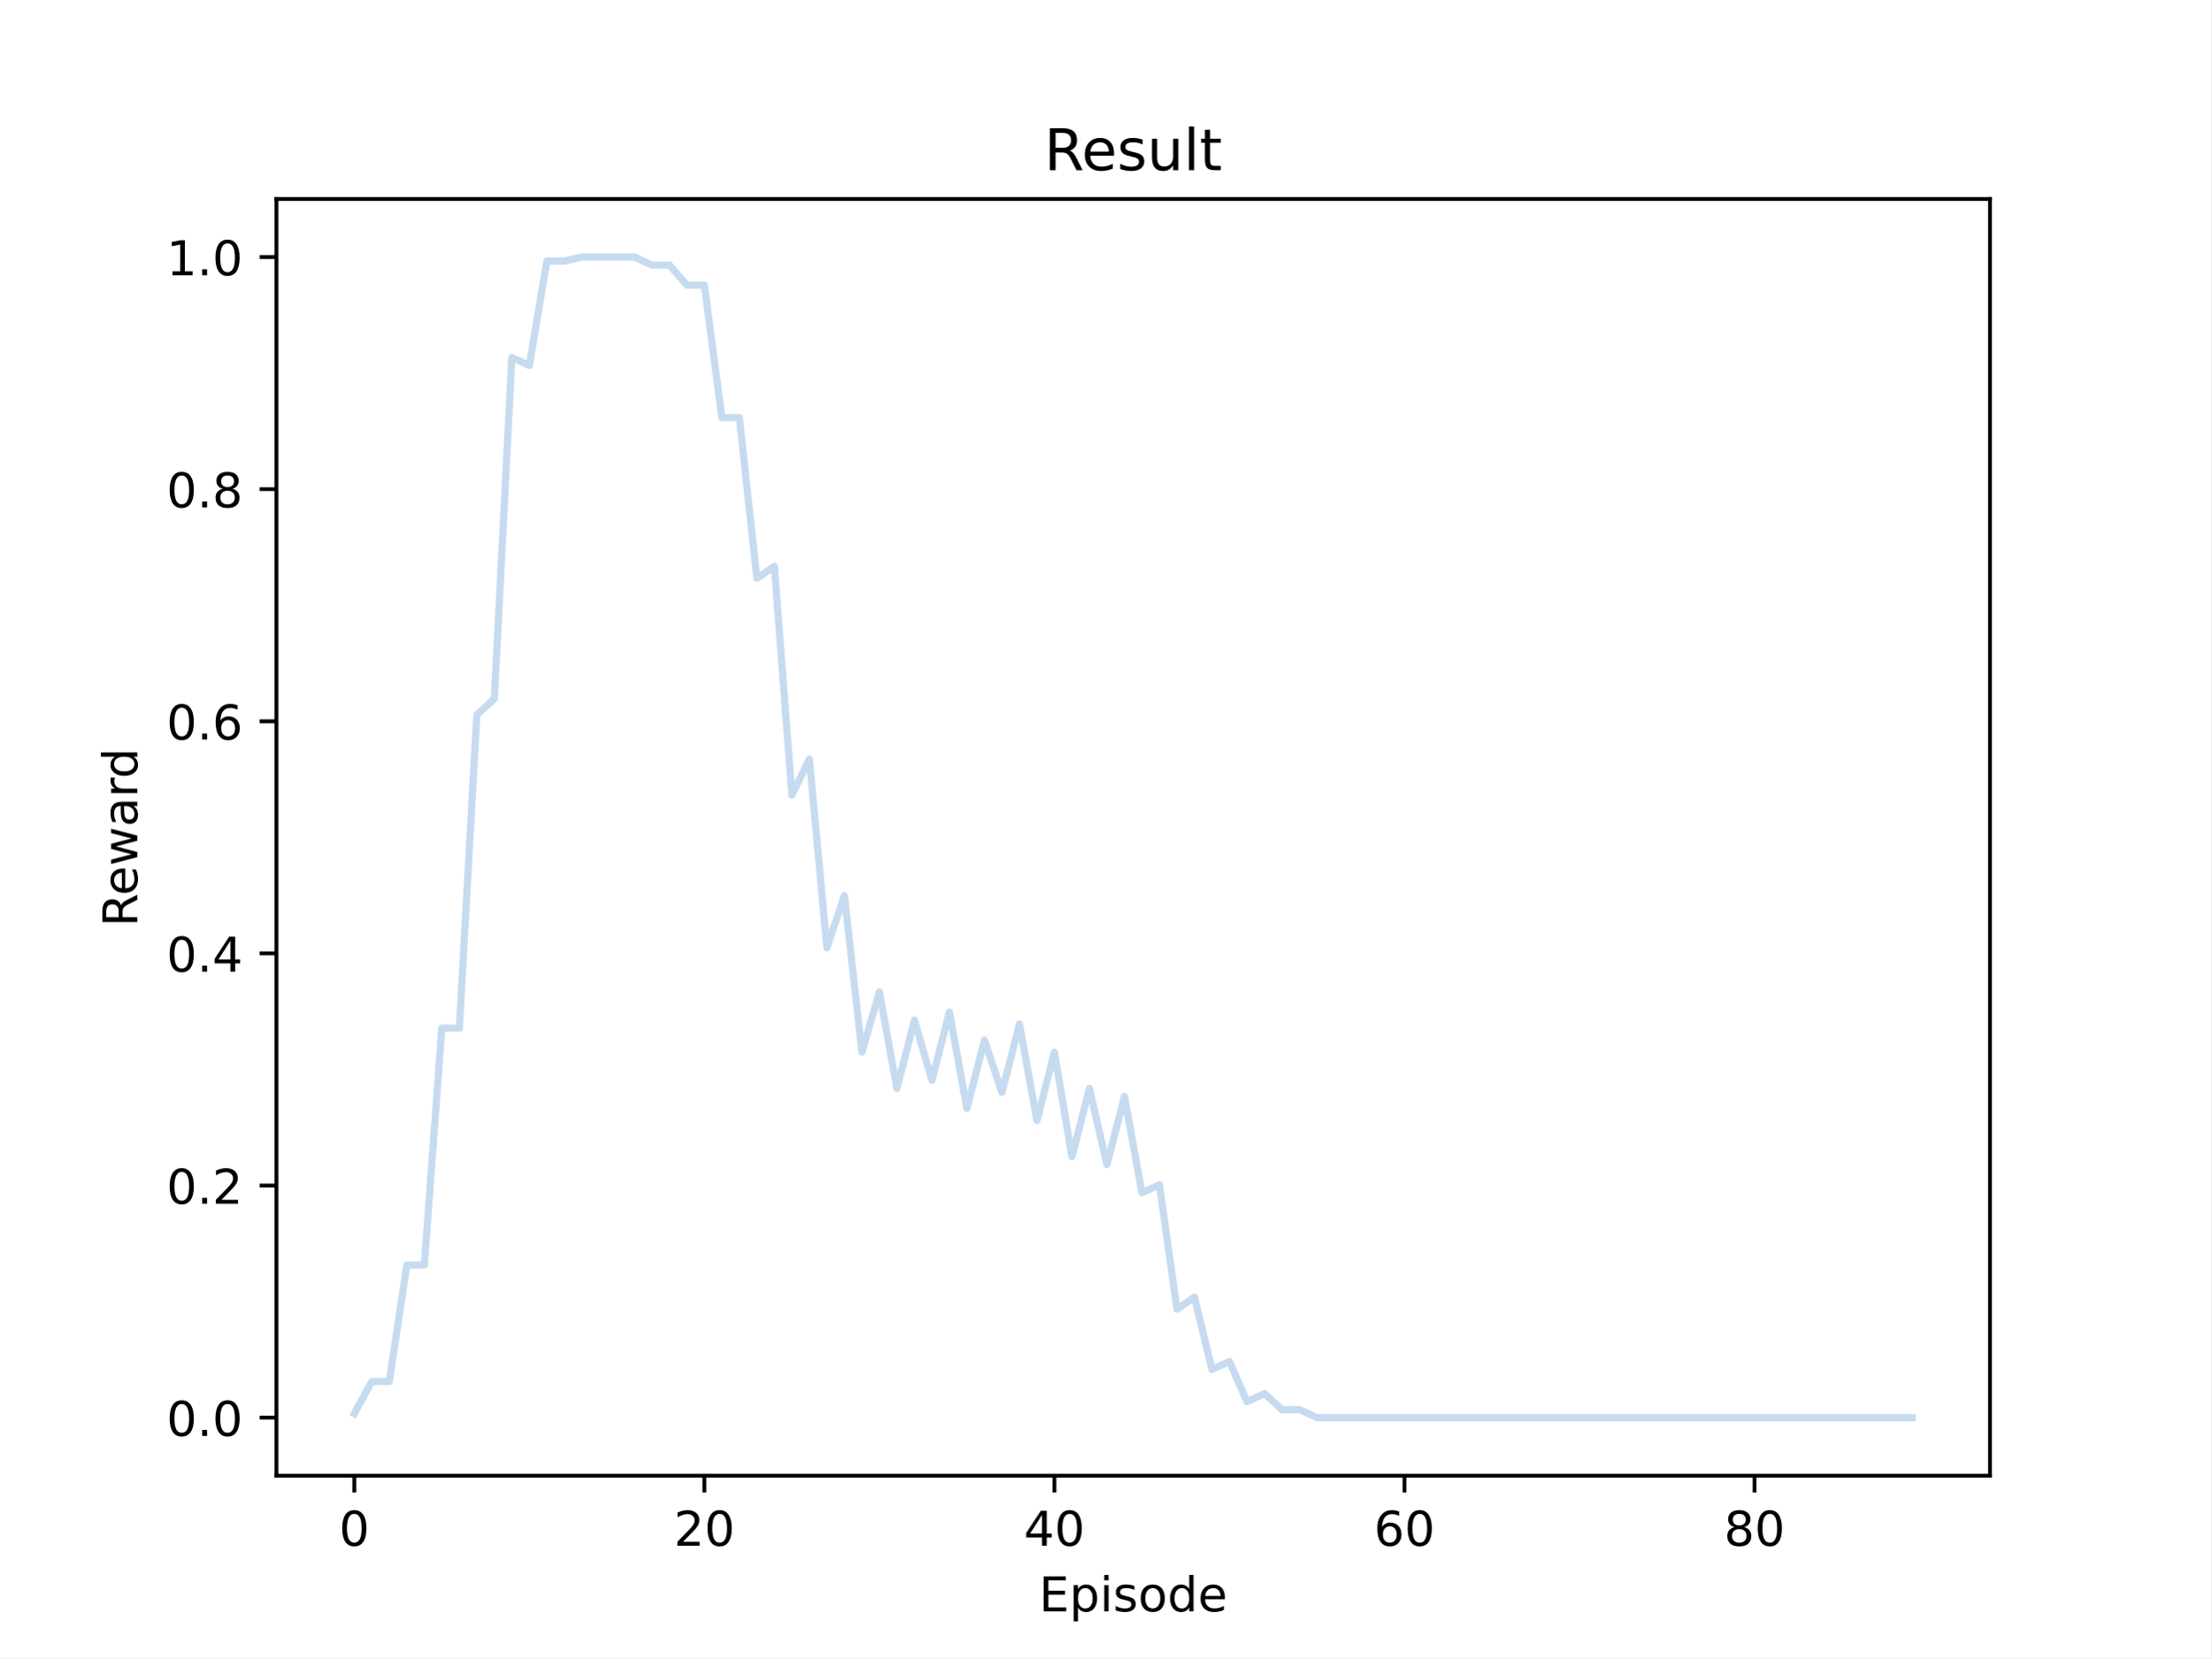
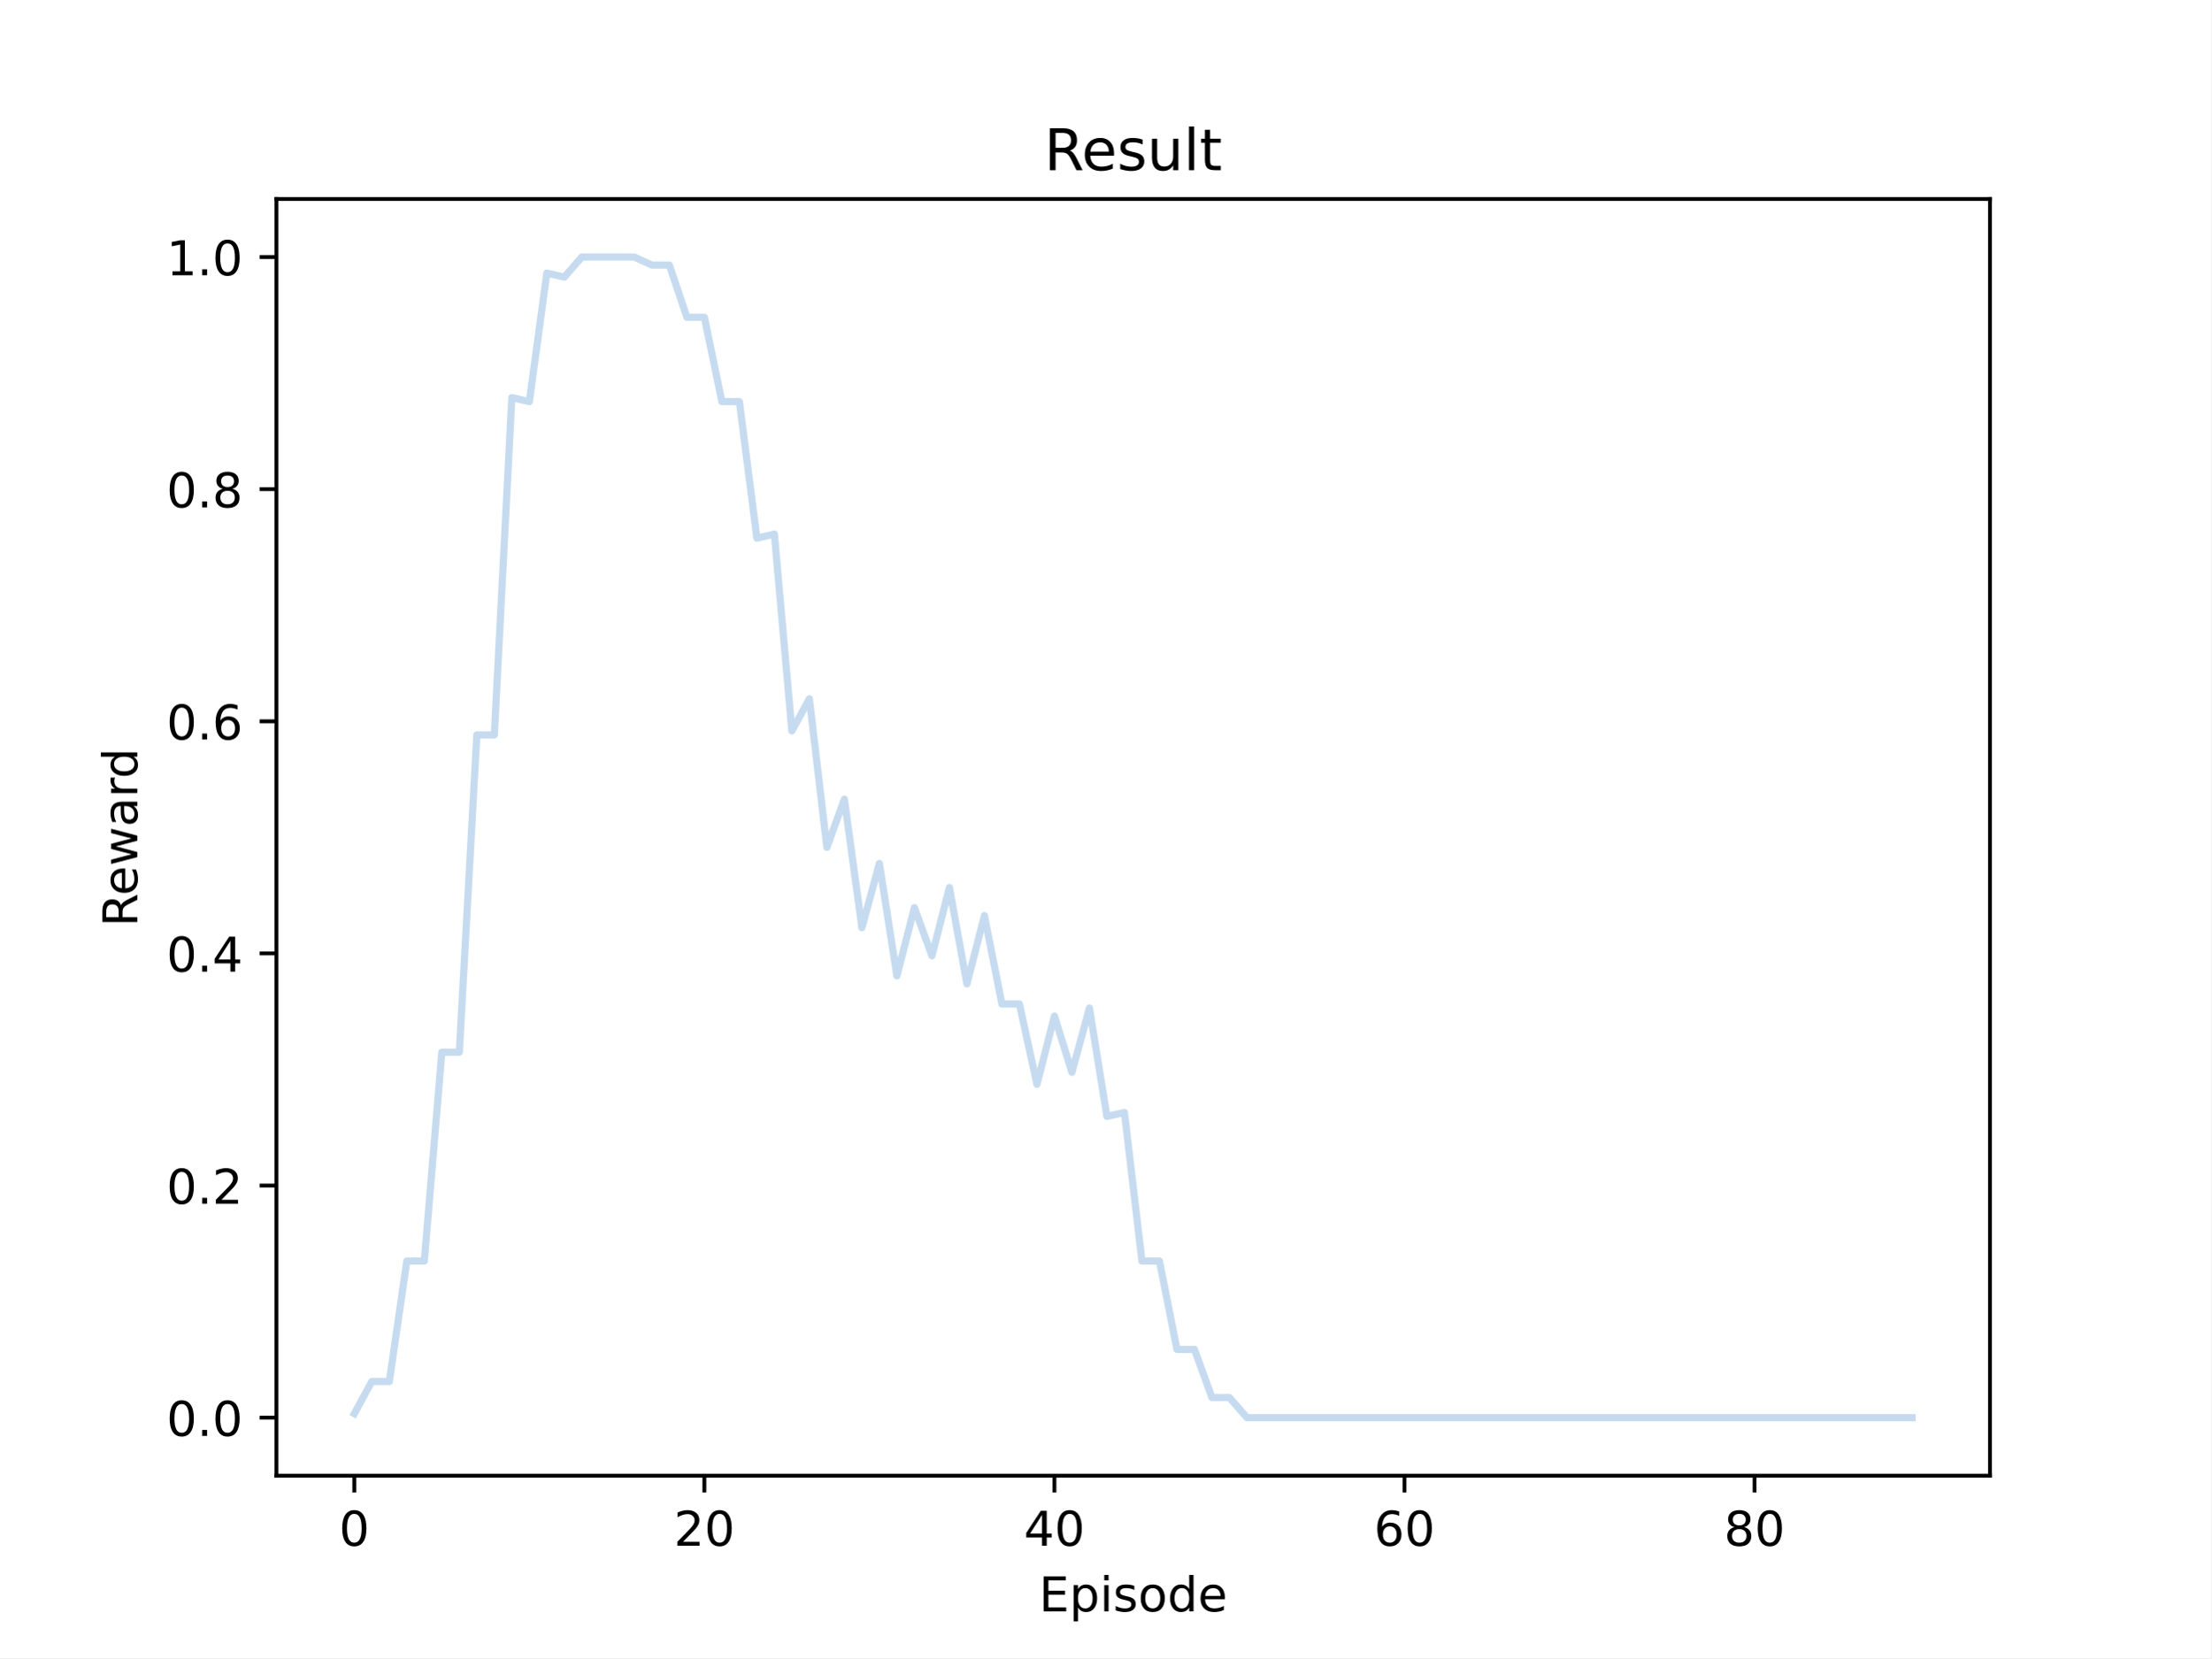
<svg xmlns="http://www.w3.org/2000/svg" xmlns:xlink="http://www.w3.org/1999/xlink" width="460.8pt" height="345.6pt" viewBox="0 0 460.8 345.6" version="1.1">
  <defs>
    <style type="text/css">*{stroke-linejoin: round; stroke-linecap: butt}</style>
  </defs>
  <g id="figure_1">
    <g id="patch_1">
      <path d="M 0 345.6  L 460.8 345.6  L 460.8 0  L 0 0  z " style="fill: #ffffff" />
    </g>
    <g id="axes_1">
      <g id="patch_2">
        <path d="M 57.6 307.584  L 414.72 307.584  L 414.72 41.472  L 57.6 41.472  z " style="fill: #ffffff" />
      </g>
      <g id="matplotlib.axis_1">
        <g id="xtick_1">
          <g id="line2d_1">
            <defs>
-               <path id="md823d28ae1" d="M 0 0  L 0 3.5  " style="stroke: #000000; stroke-width: 0.8" />
-             </defs>
-             <g>
-               <use xlink:href="#md823d28ae1" x="73.833" y="307.584" style="stroke: #000000; stroke-width: 0.8" />
+               <path id="m8171bc93e4" d="M 0 0  L 0 3.5  " style="stroke: #000000; stroke-width: 0.8" />
+             </defs>
+             <g>
+               <use xlink:href="#m8171bc93e4" x="73.833" y="307.584" style="stroke: #000000; stroke-width: 0.8" />
            </g>
          </g>
          <g id="text_1">
            <g transform="translate(70.65148 322.1824) scale(0.1 -0.1)">
              <defs>
                <path id="DejaVuSans-30" d="M 2034 4250  Q 1547 4250 1301 3770  Q 1056 3291 1056 2328  Q 1056 1369 1301 889  Q 1547 409 2034 409  Q 2525 409 2770 889  Q 3016 1369 3016 2328  Q 3016 3291 2770 3770  Q 2525 4250 2034 4250  z M 2034 4750  Q 2819 4750 3233 4129  Q 3647 3509 3647 2328  Q 3647 1150 3233 529  Q 2819 -91 2034 -91  Q 1250 -91 836 529  Q 422 1150 422 2328  Q 422 3509 836 4129  Q 1250 4750 2034 4750  z " transform="scale(0.015625)" />
              </defs>
              <use xlink:href="#DejaVuSans-30" />
            </g>
          </g>
        </g>
        <g id="xtick_2">
          <g id="line2d_2">
            <g>
-               <use xlink:href="#md823d28ae1" x="146.789" y="307.584" style="stroke: #000000; stroke-width: 0.8" />
+               <use xlink:href="#m8171bc93e4" x="146.789" y="307.584" style="stroke: #000000; stroke-width: 0.8" />
            </g>
          </g>
          <g id="text_2">
            <g transform="translate(140.4263 322.1824) scale(0.1 -0.1)">
              <defs>
                <path id="DejaVuSans-32" d="M 1228 531  L 3431 531  L 3431 0  L 469 0  L 469 531  Q 828 903 1448 1529  Q 2069 2156 2228 2338  Q 2531 2678 2651 2914  Q 2772 3150 2772 3378  Q 2772 3750 2511 3984  Q 2250 4219 1831 4219  Q 1534 4219 1204 4116  Q 875 4013 500 3803  L 500 4441  Q 881 4594 1212 4672  Q 1544 4750 1819 4750  Q 2544 4750 2975 4387  Q 3406 4025 3406 3419  Q 3406 3131 3298 2873  Q 3191 2616 2906 2266  Q 2828 2175 2409 1742  Q 1991 1309 1228 531  z " transform="scale(0.015625)" />
              </defs>
              <use xlink:href="#DejaVuSans-32" />
              <use xlink:href="#DejaVuSans-30" x="63.623" />
            </g>
          </g>
        </g>
        <g id="xtick_3">
          <g id="line2d_3">
            <g>
-               <use xlink:href="#md823d28ae1" x="219.745" y="307.584" style="stroke: #000000; stroke-width: 0.8" />
+               <use xlink:href="#m8171bc93e4" x="219.745" y="307.584" style="stroke: #000000; stroke-width: 0.8" />
            </g>
          </g>
          <g id="text_3">
            <g transform="translate(213.3824 322.1824) scale(0.1 -0.1)">
              <defs>
                <path id="DejaVuSans-34" d="M 2419 4116  L 825 1625  L 2419 1625  L 2419 4116  z M 2253 4666  L 3047 4666  L 3047 1625  L 3713 1625  L 3713 1100  L 3047 1100  L 3047 0  L 2419 0  L 2419 1100  L 313 1100  L 313 1709  L 2253 4666  z " transform="scale(0.015625)" />
              </defs>
              <use xlink:href="#DejaVuSans-34" />
              <use xlink:href="#DejaVuSans-30" x="63.623" />
            </g>
          </g>
        </g>
        <g id="xtick_4">
          <g id="line2d_4">
            <g>
-               <use xlink:href="#md823d28ae1" x="292.701" y="307.584" style="stroke: #000000; stroke-width: 0.8" />
+               <use xlink:href="#m8171bc93e4" x="292.701" y="307.584" style="stroke: #000000; stroke-width: 0.8" />
            </g>
          </g>
          <g id="text_4">
            <g transform="translate(286.3385 322.1824) scale(0.1 -0.1)">
              <defs>
                <path id="DejaVuSans-36" d="M 2113 2584  Q 1688 2584 1439 2293  Q 1191 2003 1191 1497  Q 1191 994 1439 701  Q 1688 409 2113 409  Q 2538 409 2786 701  Q 3034 994 3034 1497  Q 3034 2003 2786 2293  Q 2538 2584 2113 2584  z M 3366 4563  L 3366 3988  Q 3128 4100 2886 4159  Q 2644 4219 2406 4219  Q 1781 4219 1451 3797  Q 1122 3375 1075 2522  Q 1259 2794 1537 2939  Q 1816 3084 2150 3084  Q 2853 3084 3261 2657  Q 3669 2231 3669 1497  Q 3669 778 3244 343  Q 2819 -91 2113 -91  Q 1303 -91 875 529  Q 447 1150 447 2328  Q 447 3434 972 4092  Q 1497 4750 2381 4750  Q 2619 4750 2861 4703  Q 3103 4656 3366 4563  z " transform="scale(0.015625)" />
              </defs>
              <use xlink:href="#DejaVuSans-36" />
              <use xlink:href="#DejaVuSans-30" x="63.623" />
            </g>
          </g>
        </g>
        <g id="xtick_5">
          <g id="line2d_5">
            <g>
-               <use xlink:href="#md823d28ae1" x="365.657" y="307.584" style="stroke: #000000; stroke-width: 0.8" />
+               <use xlink:href="#m8171bc93e4" x="365.657" y="307.584" style="stroke: #000000; stroke-width: 0.8" />
            </g>
          </g>
          <g id="text_5">
            <g transform="translate(359.2945 322.1824) scale(0.1 -0.1)">
              <defs>
                <path id="DejaVuSans-38" d="M 2034 2216  Q 1584 2216 1326 1975  Q 1069 1734 1069 1313  Q 1069 891 1326 650  Q 1584 409 2034 409  Q 2484 409 2743 651  Q 3003 894 3003 1313  Q 3003 1734 2745 1975  Q 2488 2216 2034 2216  z M 1403 2484  Q 997 2584 770 2862  Q 544 3141 544 3541  Q 544 4100 942 4425  Q 1341 4750 2034 4750  Q 2731 4750 3128 4425  Q 3525 4100 3525 3541  Q 3525 3141 3298 2862  Q 3072 2584 2669 2484  Q 3125 2378 3379 2068  Q 3634 1759 3634 1313  Q 3634 634 3220 271  Q 2806 -91 2034 -91  Q 1263 -91 848 271  Q 434 634 434 1313  Q 434 1759 690 2068  Q 947 2378 1403 2484  z M 1172 3481  Q 1172 3119 1398 2916  Q 1625 2713 2034 2713  Q 2441 2713 2670 2916  Q 2900 3119 2900 3481  Q 2900 3844 2670 4047  Q 2441 4250 2034 4250  Q 1625 4250 1398 4047  Q 1172 3844 1172 3481  z " transform="scale(0.015625)" />
              </defs>
              <use xlink:href="#DejaVuSans-38" />
              <use xlink:href="#DejaVuSans-30" x="63.623" />
            </g>
          </g>
        </g>
        <g id="text_6">
          <g transform="translate(216.5225 335.8606) scale(0.1 -0.1)">
            <defs>
              <path id="DejaVuSans-45" d="M 628 4666  L 3578 4666  L 3578 4134  L 1259 4134  L 1259 2753  L 3481 2753  L 3481 2222  L 1259 2222  L 1259 531  L 3634 531  L 3634 0  L 628 0  L 628 4666  z " transform="scale(0.015625)" />
              <path id="DejaVuSans-70" d="M 1159 525  L 1159 -1331  L 581 -1331  L 581 3500  L 1159 3500  L 1159 2969  Q 1341 3281 1617 3432  Q 1894 3584 2278 3584  Q 2916 3584 3314 3078  Q 3713 2572 3713 1747  Q 3713 922 3314 415  Q 2916 -91 2278 -91  Q 1894 -91 1617 61  Q 1341 213 1159 525  z M 3116 1747  Q 3116 2381 2855 2742  Q 2594 3103 2138 3103  Q 1681 3103 1420 2742  Q 1159 2381 1159 1747  Q 1159 1113 1420 752  Q 1681 391 2138 391  Q 2594 391 2855 752  Q 3116 1113 3116 1747  z " transform="scale(0.015625)" />
              <path id="DejaVuSans-69" d="M 603 3500  L 1178 3500  L 1178 0  L 603 0  L 603 3500  z M 603 4863  L 1178 4863  L 1178 4134  L 603 4134  L 603 4863  z " transform="scale(0.015625)" />
              <path id="DejaVuSans-73" d="M 2834 3397  L 2834 2853  Q 2591 2978 2328 3040  Q 2066 3103 1784 3103  Q 1356 3103 1142 2972  Q 928 2841 928 2578  Q 928 2378 1081 2264  Q 1234 2150 1697 2047  L 1894 2003  Q 2506 1872 2764 1633  Q 3022 1394 3022 966  Q 3022 478 2636 193  Q 2250 -91 1575 -91  Q 1294 -91 989 -36  Q 684 19 347 128  L 347 722  Q 666 556 975 473  Q 1284 391 1588 391  Q 1994 391 2212 530  Q 2431 669 2431 922  Q 2431 1156 2273 1281  Q 2116 1406 1581 1522  L 1381 1569  Q 847 1681 609 1914  Q 372 2147 372 2553  Q 372 3047 722 3315  Q 1072 3584 1716 3584  Q 2034 3584 2315 3537  Q 2597 3491 2834 3397  z " transform="scale(0.015625)" />
              <path id="DejaVuSans-6f" d="M 1959 3097  Q 1497 3097 1228 2736  Q 959 2375 959 1747  Q 959 1119 1226 758  Q 1494 397 1959 397  Q 2419 397 2687 759  Q 2956 1122 2956 1747  Q 2956 2369 2687 2733  Q 2419 3097 1959 3097  z M 1959 3584  Q 2709 3584 3137 3096  Q 3566 2609 3566 1747  Q 3566 888 3137 398  Q 2709 -91 1959 -91  Q 1206 -91 779 398  Q 353 888 353 1747  Q 353 2609 779 3096  Q 1206 3584 1959 3584  z " transform="scale(0.015625)" />
              <path id="DejaVuSans-64" d="M 2906 2969  L 2906 4863  L 3481 4863  L 3481 0  L 2906 0  L 2906 525  Q 2725 213 2448 61  Q 2172 -91 1784 -91  Q 1150 -91 751 415  Q 353 922 353 1747  Q 353 2572 751 3078  Q 1150 3584 1784 3584  Q 2172 3584 2448 3432  Q 2725 3281 2906 2969  z M 947 1747  Q 947 1113 1208 752  Q 1469 391 1925 391  Q 2381 391 2643 752  Q 2906 1113 2906 1747  Q 2906 2381 2643 2742  Q 2381 3103 1925 3103  Q 1469 3103 1208 2742  Q 947 2381 947 1747  z " transform="scale(0.015625)" />
              <path id="DejaVuSans-65" d="M 3597 1894  L 3597 1613  L 953 1613  Q 991 1019 1311 708  Q 1631 397 2203 397  Q 2534 397 2845 478  Q 3156 559 3463 722  L 3463 178  Q 3153 47 2828 -22  Q 2503 -91 2169 -91  Q 1331 -91 842 396  Q 353 884 353 1716  Q 353 2575 817 3079  Q 1281 3584 2069 3584  Q 2775 3584 3186 3129  Q 3597 2675 3597 1894  z M 3022 2063  Q 3016 2534 2758 2815  Q 2500 3097 2075 3097  Q 1594 3097 1305 2825  Q 1016 2553 972 2059  L 3022 2063  z " transform="scale(0.015625)" />
            </defs>
            <use xlink:href="#DejaVuSans-45" />
            <use xlink:href="#DejaVuSans-70" x="63.184" />
            <use xlink:href="#DejaVuSans-69" x="126.66" />
            <use xlink:href="#DejaVuSans-73" x="154.443" />
            <use xlink:href="#DejaVuSans-6f" x="206.543" />
            <use xlink:href="#DejaVuSans-64" x="267.725" />
            <use xlink:href="#DejaVuSans-65" x="331.201" />
          </g>
        </g>
      </g>
      <g id="matplotlib.axis_2">
        <g id="ytick_1">
          <g id="line2d_6">
            <defs>
-               <path id="m2d73c97d15" d="M 0 0  L -3.5 0  " style="stroke: #000000; stroke-width: 0.8" />
-             </defs>
-             <g>
-               <use xlink:href="#m2d73c97d15" x="57.6" y="295.488" style="stroke: #000000; stroke-width: 0.8" />
+               <path id="m133cc85e00" d="M 0 0  L -3.5 0  " style="stroke: #000000; stroke-width: 0.8" />
+             </defs>
+             <g>
+               <use xlink:href="#m133cc85e00" x="57.6" y="295.488" style="stroke: #000000; stroke-width: 0.8" />
            </g>
          </g>
          <g id="text_7">
            <g transform="translate(34.69687 299.2872) scale(0.1 -0.1)">
              <defs>
                <path id="DejaVuSans-2e" d="M 684 794  L 1344 794  L 1344 0  L 684 0  L 684 794  z " transform="scale(0.015625)" />
              </defs>
              <use xlink:href="#DejaVuSans-30" />
              <use xlink:href="#DejaVuSans-2e" x="63.623" />
              <use xlink:href="#DejaVuSans-30" x="95.41" />
            </g>
          </g>
        </g>
        <g id="ytick_2">
          <g id="line2d_7">
            <g>
-               <use xlink:href="#m2d73c97d15" x="57.6" y="247.104" style="stroke: #000000; stroke-width: 0.8" />
+               <use xlink:href="#m133cc85e00" x="57.6" y="247.104" style="stroke: #000000; stroke-width: 0.8" />
            </g>
          </g>
          <g id="text_8">
            <g transform="translate(34.69687 250.9032) scale(0.1 -0.1)">
              <use xlink:href="#DejaVuSans-30" />
              <use xlink:href="#DejaVuSans-2e" x="63.623" />
              <use xlink:href="#DejaVuSans-32" x="95.41" />
            </g>
          </g>
        </g>
        <g id="ytick_3">
          <g id="line2d_8">
            <g>
-               <use xlink:href="#m2d73c97d15" x="57.6" y="198.72" style="stroke: #000000; stroke-width: 0.8" />
+               <use xlink:href="#m133cc85e00" x="57.6" y="198.72" style="stroke: #000000; stroke-width: 0.8" />
            </g>
          </g>
          <g id="text_9">
            <g transform="translate(34.69687 202.5192) scale(0.1 -0.1)">
              <use xlink:href="#DejaVuSans-30" />
              <use xlink:href="#DejaVuSans-2e" x="63.623" />
              <use xlink:href="#DejaVuSans-34" x="95.41" />
            </g>
          </g>
        </g>
        <g id="ytick_4">
          <g id="line2d_9">
            <g>
-               <use xlink:href="#m2d73c97d15" x="57.6" y="150.336" style="stroke: #000000; stroke-width: 0.8" />
+               <use xlink:href="#m133cc85e00" x="57.6" y="150.336" style="stroke: #000000; stroke-width: 0.8" />
            </g>
          </g>
          <g id="text_10">
            <g transform="translate(34.69687 154.1352) scale(0.1 -0.1)">
              <use xlink:href="#DejaVuSans-30" />
              <use xlink:href="#DejaVuSans-2e" x="63.623" />
              <use xlink:href="#DejaVuSans-36" x="95.41" />
            </g>
          </g>
        </g>
        <g id="ytick_5">
          <g id="line2d_10">
            <g>
-               <use xlink:href="#m2d73c97d15" x="57.6" y="101.952" style="stroke: #000000; stroke-width: 0.8" />
+               <use xlink:href="#m133cc85e00" x="57.6" y="101.952" style="stroke: #000000; stroke-width: 0.8" />
            </g>
          </g>
          <g id="text_11">
            <g transform="translate(34.69687 105.7512) scale(0.1 -0.1)">
              <use xlink:href="#DejaVuSans-30" />
              <use xlink:href="#DejaVuSans-2e" x="63.623" />
              <use xlink:href="#DejaVuSans-38" x="95.41" />
            </g>
          </g>
        </g>
        <g id="ytick_6">
          <g id="line2d_11">
            <g>
-               <use xlink:href="#m2d73c97d15" x="57.6" y="53.568" style="stroke: #000000; stroke-width: 0.8" />
+               <use xlink:href="#m133cc85e00" x="57.6" y="53.568" style="stroke: #000000; stroke-width: 0.8" />
            </g>
          </g>
          <g id="text_12">
            <g transform="translate(34.69687 57.36722) scale(0.1 -0.1)">
              <defs>
                <path id="DejaVuSans-31" d="M 794 531  L 1825 531  L 1825 4091  L 703 3866  L 703 4441  L 1819 4666  L 2450 4666  L 2450 531  L 3481 531  L 3481 0  L 794 0  L 794 531  z " transform="scale(0.015625)" />
              </defs>
              <use xlink:href="#DejaVuSans-31" />
              <use xlink:href="#DejaVuSans-2e" x="63.623" />
              <use xlink:href="#DejaVuSans-30" x="95.41" />
            </g>
          </g>
        </g>
        <g id="text_13">
          <g transform="translate(28.61719 193.1491) rotate(-90) scale(0.1 -0.1)">
            <defs>
              <path id="DejaVuSans-52" d="M 2841 2188  Q 3044 2119 3236 1894  Q 3428 1669 3622 1275  L 4263 0  L 3584 0  L 2988 1197  Q 2756 1666 2539 1819  Q 2322 1972 1947 1972  L 1259 1972  L 1259 0  L 628 0  L 628 4666  L 2053 4666  Q 2853 4666 3247 4331  Q 3641 3997 3641 3322  Q 3641 2881 3436 2590  Q 3231 2300 2841 2188  z M 1259 4147  L 1259 2491  L 2053 2491  Q 2509 2491 2742 2702  Q 2975 2913 2975 3322  Q 2975 3731 2742 3939  Q 2509 4147 2053 4147  L 1259 4147  z " transform="scale(0.015625)" />
              <path id="DejaVuSans-77" d="M 269 3500  L 844 3500  L 1563 769  L 2278 3500  L 2956 3500  L 3675 769  L 4391 3500  L 4966 3500  L 4050 0  L 3372 0  L 2619 2869  L 1863 0  L 1184 0  L 269 3500  z " transform="scale(0.015625)" />
              <path id="DejaVuSans-61" d="M 2194 1759  Q 1497 1759 1228 1600  Q 959 1441 959 1056  Q 959 750 1161 570  Q 1363 391 1709 391  Q 2188 391 2477 730  Q 2766 1069 2766 1631  L 2766 1759  L 2194 1759  z M 3341 1997  L 3341 0  L 2766 0  L 2766 531  Q 2569 213 2275 61  Q 1981 -91 1556 -91  Q 1019 -91 701 211  Q 384 513 384 1019  Q 384 1609 779 1909  Q 1175 2209 1959 2209  L 2766 2209  L 2766 2266  Q 2766 2663 2505 2880  Q 2244 3097 1772 3097  Q 1472 3097 1187 3025  Q 903 2953 641 2809  L 641 3341  Q 956 3463 1253 3523  Q 1550 3584 1831 3584  Q 2591 3584 2966 3190  Q 3341 2797 3341 1997  z " transform="scale(0.015625)" />
              <path id="DejaVuSans-72" d="M 2631 2963  Q 2534 3019 2420 3045  Q 2306 3072 2169 3072  Q 1681 3072 1420 2755  Q 1159 2438 1159 1844  L 1159 0  L 581 0  L 581 3500  L 1159 3500  L 1159 2956  Q 1341 3275 1631 3429  Q 1922 3584 2338 3584  Q 2397 3584 2469 3576  Q 2541 3569 2628 3553  L 2631 2963  z " transform="scale(0.015625)" />
            </defs>
            <use xlink:href="#DejaVuSans-52" />
            <use xlink:href="#DejaVuSans-65" x="64.982" />
            <use xlink:href="#DejaVuSans-77" x="126.506" />
            <use xlink:href="#DejaVuSans-61" x="208.293" />
            <use xlink:href="#DejaVuSans-72" x="269.572" />
            <use xlink:href="#DejaVuSans-64" x="308.936" />
          </g>
        </g>
      </g>
      <g id="line2d_12">
-         <path d="M 73.833 294.651  L 77.481 287.954  L 81.128 287.954  L 84.776 263.678  L 88.424 263.678  L 92.072 214.29  L 95.72 214.29  L 99.367 148.997  L 103.015 145.648  L 106.663 74.495  L 110.311 76.17  L 113.959 54.405  L 117.606 54.405  L 121.254 53.568  L 124.902 53.568  L 128.55 53.568  L 132.198 53.568  L 135.845 55.242  L 139.493 55.242  L 143.141 59.428  L 146.789 59.428  L 150.437 87.052  L 154.084 87.052  L 157.732 120.535  L 161.38 118.024  L 165.028 165.739  L 168.676 158.205  L 172.323 197.548  L 175.971 186.666  L 179.619 219.312  L 183.267 206.756  L 186.915 226.846  L 190.562 212.616  L 194.21 225.172  L 197.858 210.942  L 201.506 231.032  L 205.154 216.801  L 208.801 227.683  L 212.449 213.453  L 216.097 233.543  L 219.745 219.312  L 223.393 241.077  L 227.04 226.846  L 230.688 242.751  L 234.336 228.521  L 237.984 248.611  L 241.632 246.937  L 245.28 272.886  L 248.927 270.375  L 252.575 285.443  L 256.223 283.769  L 259.871 292.14  L 263.519 290.465  L 267.166 293.814  L 270.814 293.814  L 274.462 295.488  L 278.11 295.488  L 281.758 295.488  L 285.405 295.488  L 289.053 295.488  L 292.701 295.488  L 296.349 295.488  L 299.997 295.488  L 303.644 295.488  L 307.292 295.488  L 310.94 295.488  L 314.588 295.488  L 318.236 295.488  L 321.883 295.488  L 325.531 295.488  L 329.179 295.488  L 332.827 295.488  L 336.475 295.488  L 340.122 295.488  L 343.77 295.488  L 347.418 295.488  L 351.066 295.488  L 354.714 295.488  L 358.361 295.488  L 362.009 295.488  L 365.657 295.488  L 369.305 295.488  L 372.953 295.488  L 376.6 295.488  L 380.248 295.488  L 383.896 295.488  L 387.544 295.488  L 391.192 295.488  L 394.839 295.488  L 398.487 295.488  " clip-path="url(#p2aeb98176f)" style="fill: none; stroke: #c6dbef; stroke-width: 1.5; stroke-linecap: square" />
+         <path d="M 73.833 294.651  L 77.481 287.954  L 81.128 287.954  L 84.776 262.841  L 88.424 262.841  L 92.072 219.312  L 95.72 219.312  L 99.367 153.182  L 103.015 153.182  L 106.663 82.866  L 110.311 83.703  L 113.959 56.916  L 117.606 57.753  L 121.254 53.568  L 124.902 53.568  L 128.55 53.568  L 132.198 53.568  L 135.845 55.242  L 139.493 55.242  L 143.141 66.124  L 146.789 66.124  L 150.437 83.703  L 154.084 83.703  L 157.732 112.165  L 161.38 111.327  L 165.028 152.345  L 168.676 145.648  L 172.323 176.621  L 175.971 166.576  L 179.619 193.363  L 183.267 179.969  L 186.915 203.408  L 190.562 189.177  L 194.21 199.222  L 197.858 184.992  L 201.506 205.082  L 205.154 190.851  L 208.801 209.267  L 212.449 209.267  L 216.097 226.009  L 219.745 211.779  L 223.393 223.498  L 227.04 210.104  L 230.688 232.706  L 234.336 231.869  L 237.984 262.841  L 241.632 262.841  L 245.28 281.257  L 248.927 281.257  L 252.575 291.303  L 256.223 291.303  L 259.871 295.488  L 263.519 295.488  L 267.166 295.488  L 270.814 295.488  L 274.462 295.488  L 278.11 295.488  L 281.758 295.488  L 285.405 295.488  L 289.053 295.488  L 292.701 295.488  L 296.349 295.488  L 299.997 295.488  L 303.644 295.488  L 307.292 295.488  L 310.94 295.488  L 314.588 295.488  L 318.236 295.488  L 321.883 295.488  L 325.531 295.488  L 329.179 295.488  L 332.827 295.488  L 336.475 295.488  L 340.122 295.488  L 343.77 295.488  L 347.418 295.488  L 351.066 295.488  L 354.714 295.488  L 358.361 295.488  L 362.009 295.488  L 365.657 295.488  L 369.305 295.488  L 372.953 295.488  L 376.6 295.488  L 380.248 295.488  L 383.896 295.488  L 387.544 295.488  L 391.192 295.488  L 394.839 295.488  L 398.487 295.488  " clip-path="url(#p550390cb5f)" style="fill: none; stroke: #c6dbef; stroke-width: 1.5; stroke-linecap: square" />
      </g>
      <g id="patch_3">
        <path d="M 57.6 307.584  L 57.6 41.472  " style="fill: none; stroke: #000000; stroke-width: 0.8; stroke-linejoin: miter; stroke-linecap: square" />
      </g>
      <g id="patch_4">
        <path d="M 414.72 307.584  L 414.72 41.472  " style="fill: none; stroke: #000000; stroke-width: 0.8; stroke-linejoin: miter; stroke-linecap: square" />
      </g>
      <g id="patch_5">
        <path d="M 57.6 307.584  L 414.72 307.584  " style="fill: none; stroke: #000000; stroke-width: 0.8; stroke-linejoin: miter; stroke-linecap: square" />
      </g>
      <g id="patch_6">
        <path d="M 57.6 41.472  L 414.72 41.472  " style="fill: none; stroke: #000000; stroke-width: 0.8; stroke-linejoin: miter; stroke-linecap: square" />
      </g>
      <g id="text_14">
        <g transform="translate(217.6219 35.472) scale(0.12 -0.12)">
          <defs>
            <path id="DejaVuSans-75" d="M 544 1381  L 544 3500  L 1119 3500  L 1119 1403  Q 1119 906 1312 657  Q 1506 409 1894 409  Q 2359 409 2629 706  Q 2900 1003 2900 1516  L 2900 3500  L 3475 3500  L 3475 0  L 2900 0  L 2900 538  Q 2691 219 2414 64  Q 2138 -91 1772 -91  Q 1169 -91 856 284  Q 544 659 544 1381  z M 1991 3584  L 1991 3584  z " transform="scale(0.015625)" />
            <path id="DejaVuSans-6c" d="M 603 4863  L 1178 4863  L 1178 0  L 603 0  L 603 4863  z " transform="scale(0.015625)" />
            <path id="DejaVuSans-74" d="M 1172 4494  L 1172 3500  L 2356 3500  L 2356 3053  L 1172 3053  L 1172 1153  Q 1172 725 1289 603  Q 1406 481 1766 481  L 2356 481  L 2356 0  L 1766 0  Q 1100 0 847 248  Q 594 497 594 1153  L 594 3053  L 172 3053  L 172 3500  L 594 3500  L 594 4494  L 1172 4494  z " transform="scale(0.015625)" />
          </defs>
          <use xlink:href="#DejaVuSans-52" />
          <use xlink:href="#DejaVuSans-65" x="64.982" />
          <use xlink:href="#DejaVuSans-73" x="126.506" />
          <use xlink:href="#DejaVuSans-75" x="178.605" />
          <use xlink:href="#DejaVuSans-6c" x="241.984" />
          <use xlink:href="#DejaVuSans-74" x="269.768" />
        </g>
      </g>
    </g>
  </g>
  <defs>
-     <clipPath id="p2aeb98176f">
+     <clipPath id="p550390cb5f">
      <rect x="57.6" y="41.472" width="357.12" height="266.112" />
    </clipPath>
  </defs>
</svg>
